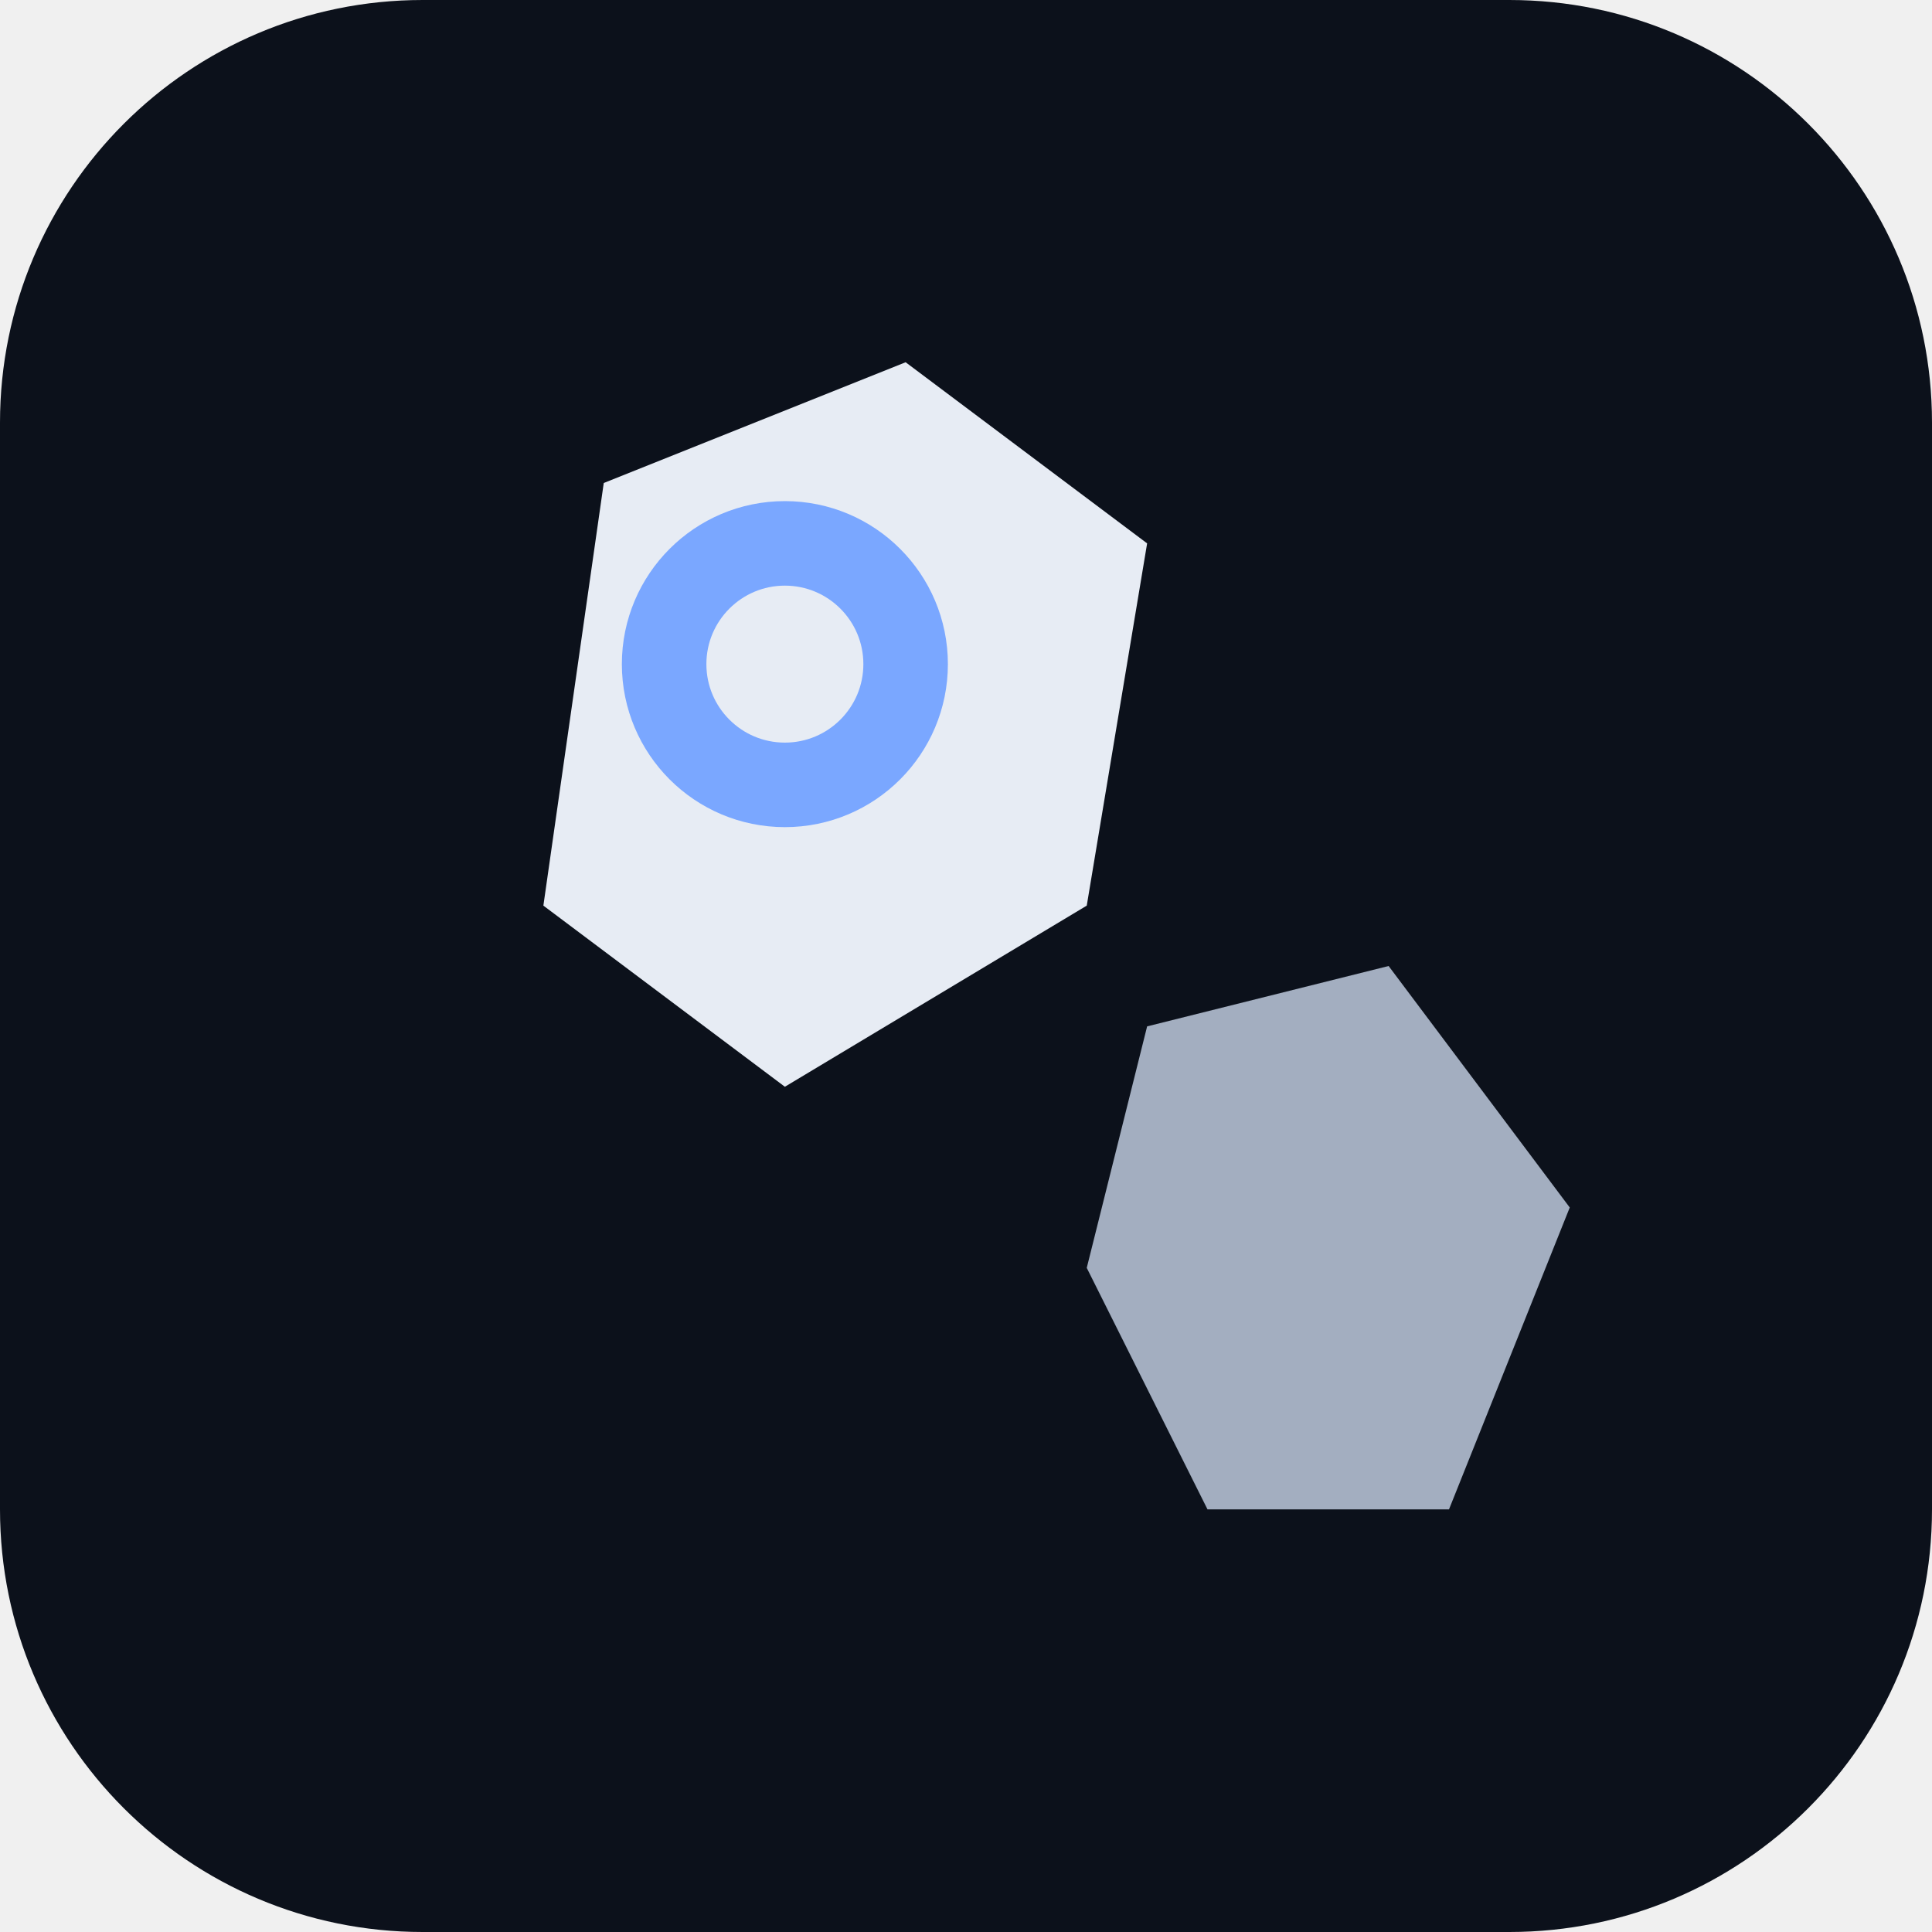
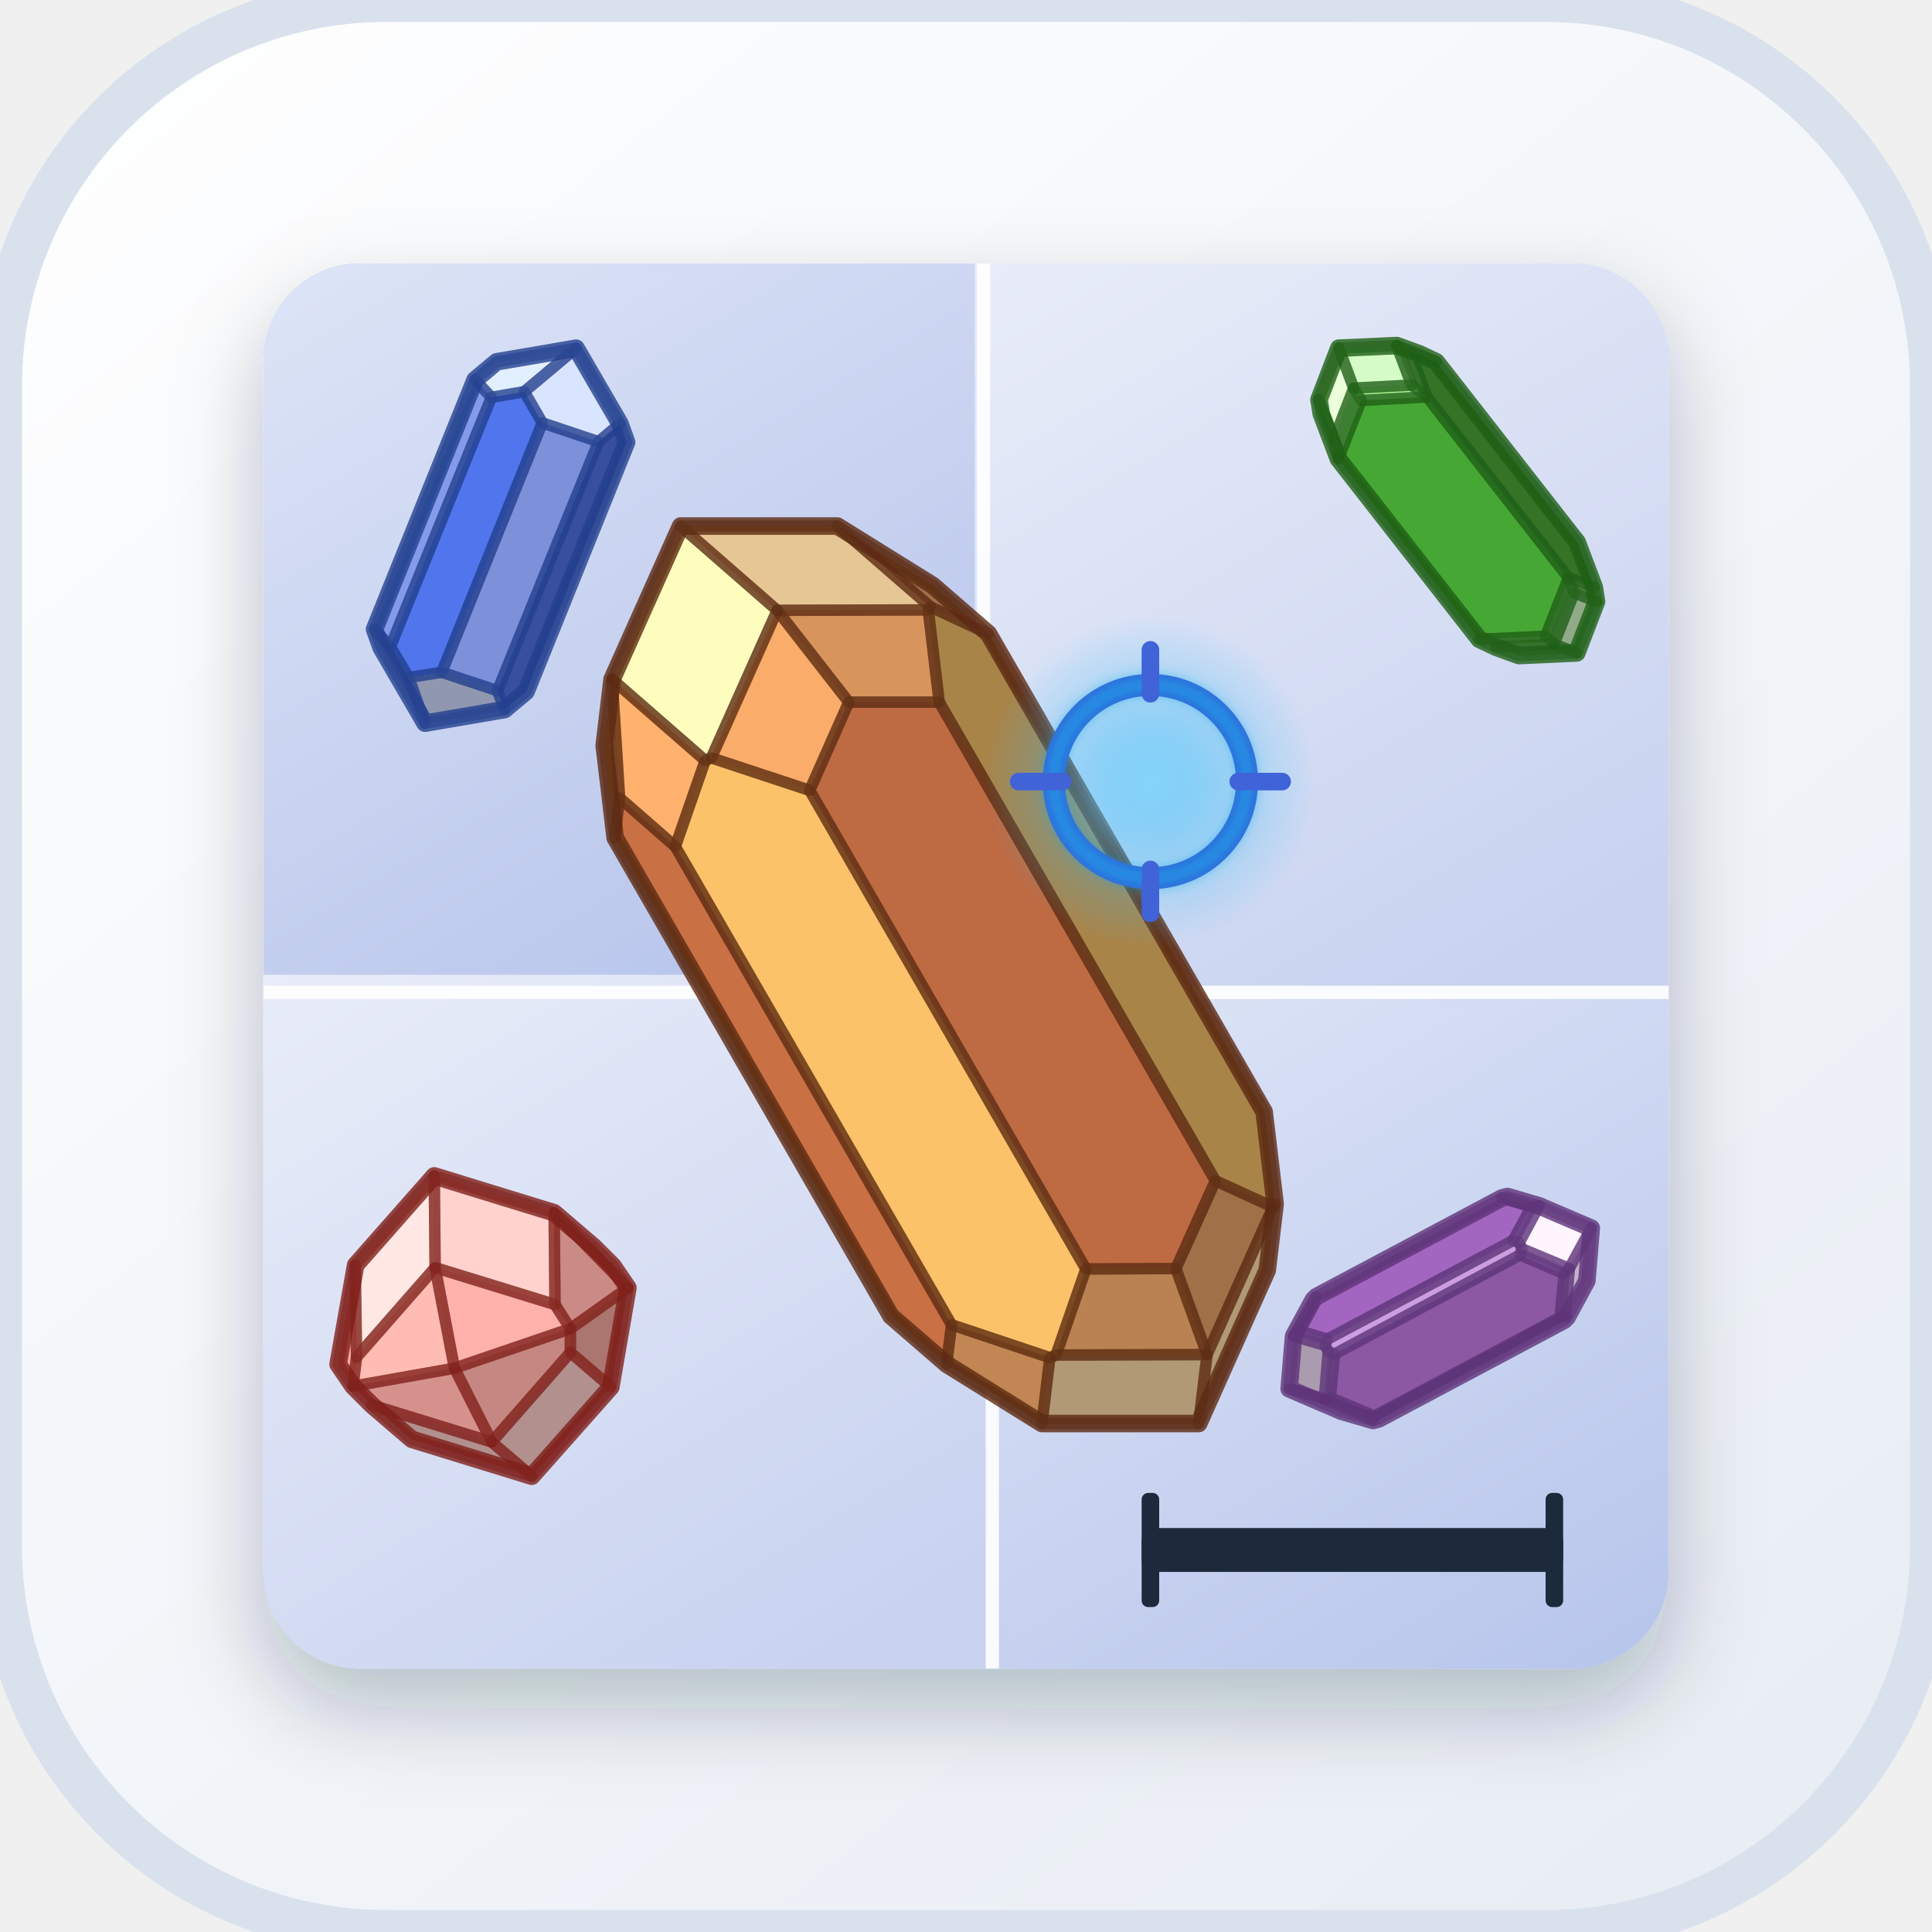
- <svg xmlns="http://www.w3.org/2000/svg" viewBox="0 0 32 32">
-   <rect width="32" height="32" rx="7" fill="#0c111b" />
-   <path d="M10 8l5-2 4 3-1 6-5 3-4-3z" fill="#e7ecf4" />
-   <path d="M19 17l4-1 3 4-2 5-4 0-2-4z" fill="#a3aec0" />
-   <circle cx="13" cy="11" r="2" fill="none" stroke="#7aa7ff" stroke-width="1.4" />
+ <svg xmlns="http://www.w3.org/2000/svg" viewBox="36 36 440 440" role="img" aria-labelledby="title desc">
+   <defs>
+     <linearGradient id="tile" x2="0.8" y2="1">
+       <stop stop-color="#ffffff" />
+       <stop offset="1" stop-color="#e9eef5" />
+     </linearGradient>
+     <linearGradient id="paper" x2="0.8" y2="1">
+       <stop stop-color="#ffffff" />
+       <stop offset="1" stop-color="#f1f5f9" />
+     </linearGradient>
+     <linearGradient id="sem" x2="0.6" y2="1">
+       <stop stop-color="#dfe6f7" />
+       <stop offset="1" stop-color="#b9c6ec" />
+     </linearGradient>
+     <linearGradient id="sem2" x2="0.6" y2="1">
+       <stop stop-color="#e9edf9" />
+       <stop offset="1" stop-color="#c9d3f0" />
+     </linearGradient>
+     <linearGradient id="blue" x2="0.8" y2="1">
+       <stop stop-color="#a8b8f2" />
+       <stop offset="1" stop-color="#4063d8" />
+     </linearGradient>
+     <linearGradient id="orange" x2="0.8" y2="1">
+       <stop stop-color="#efa39d" />
+       <stop offset="1" stop-color="#cb3c33" />
+     </linearGradient>
+     <radialGradient id="spotglow" cx="0.5" cy="0.5" r="0.5">
+       <stop stop-color="#7dd3fc" stop-opacity="0.9" />
+       <stop offset="0.5" stop-color="#38bdf8" stop-opacity="0.35" />
+       <stop offset="1" stop-color="#38bdf8" stop-opacity="0" />
+     </radialGradient>
+     <filter id="shadow" x="-25%" y="-25%" width="150%" height="150%">
+       <feDropShadow dx="0" dy="9" stdDeviation="10" flood-color="#0f1b2d" flood-opacity="0.25" />
+     </filter>
+     <filter id="soft" x="-30%" y="-30%" width="160%" height="160%">
+       <feGaussianBlur stdDeviation="1.6" />
+     </filter>
+     <clipPath id="mosaic">
+       <rect x="96" y="96" width="320" height="320" rx="22" />
+     </clipPath>
+   </defs>
+   <rect x="36" y="36" width="440" height="440" rx="88" fill="url(#tile)" />
+   <rect x="36" y="36" width="440" height="440" rx="88" fill="none" stroke="#d9e1ec" stroke-width="10" />
+   <g filter="url(#shadow)">
+     <rect x="96" y="96" width="320" height="320" rx="22" fill="#b9c6ec" />
+     <g clip-path="url(#mosaic)">
+       <rect x="90" y="90" width="172" height="172" fill="url(#sem)" />
+       <rect x="258" y="96" width="172" height="170" fill="url(#sem2)" />
+       <rect x="94" y="258" width="170" height="172" fill="url(#sem2)" />
+       <rect x="262" y="262" width="172" height="172" fill="url(#sem)" />
+       <path d="M260 90 V262 M90 262 H262 M262 262 V430 M258 262 H430" fill="none" stroke="#ffffff" stroke-opacity="0.9" stroke-width="3" />
+     </g>
+     <polygon points="121.3,179.3 144.2,122.5 149.1,118.4 167.2,115.3 177.2,132.5 178.7,136.7 155.8,193.5 150.9,197.6 132.8,200.7 122.8,183.5" fill="#4063d8" />
+     <polygon points="147.9,126.5 144.2,122.5 121.3,179.3 124.9,183.3" fill="#849beb" />
+     <polygon points="172.3,136.6 159.5,132.3 136.6,189.1 149.3,193.3" fill="#7b91da" />
+     <polygon points="159.5,132.3 155.4,125.2 147.9,126.5 124.9,183.3 129.1,190.3 136.6,189.1" fill="#5174ed" />
+     <polygon points="178.7,136.7 177.2,132.5 172.3,136.6 149.3,193.3 150.9,197.6 155.8,193.5" fill="#39509d" />
+     <polygon points="155.4,125.2 167.2,115.3 149.1,118.4 144.2,122.5 147.9,126.5" fill="#e2efff" />
+     <polygon points="129.1,190.3 124.9,183.3 121.3,179.3 122.8,183.5 132.8,200.7" fill="#9097b1" />
+     <polygon points="150.9,197.6 149.3,193.3 136.6,189.1 129.1,190.3 132.8,200.7" fill="#9097b1" />
+     <polygon points="177.2,132.5 167.2,115.3 155.4,125.2 159.5,132.3 172.3,136.6" fill="#d9e5ff" />
+     <g fill="none" stroke="#24408f" stroke-opacity="0.55" stroke-width="2.6" stroke-linejoin="round">
+       <polygon points="147.9,126.5 144.2,122.5 121.3,179.3 124.9,183.3" />
+       <polygon points="172.3,136.6 159.5,132.3 136.6,189.1 149.3,193.3" />
+       <polygon points="159.5,132.3 155.4,125.2 147.9,126.5 124.9,183.3 129.1,190.3 136.6,189.1" />
+       <polygon points="178.7,136.7 177.2,132.5 172.3,136.6 149.3,193.3 150.9,197.6 155.8,193.5" />
+       <polygon points="155.4,125.2 167.2,115.3 149.1,118.4 144.2,122.5 147.9,126.5" />
+       <polygon points="129.1,190.3 124.9,183.3 121.3,179.3 122.8,183.5 132.8,200.7" />
+       <polygon points="150.9,197.6 149.3,193.3 136.6,189.1 129.1,190.3 132.8,200.7" />
+       <polygon points="177.2,132.5 167.2,115.3 155.4,125.2 159.5,132.3 172.3,136.6" />
+     </g>
+     <polygon points="121.3,179.3 144.2,122.5 149.1,118.4 167.2,115.3 177.2,132.5 178.7,136.7 155.8,193.5 150.9,197.6 132.8,200.7 122.8,183.5" fill="none" stroke="#24408f" stroke-width="4" stroke-linejoin="round" stroke-opacity="0.8" />
+     <polygon points="336.4,127.0 340.9,115.3 354.1,114.7 359.3,116.6 363.1,118.4 395.2,159.5 399.1,169.8 399.6,173.0 395.1,184.7 381.9,185.3 376.7,183.4 372.9,181.6 340.8,140.5 336.9,130.2" fill="#389826" />
+     <polygon points="363.1,118.4 357.1,116.1 361.0,126.4 393.2,167.6 399.1,169.8 395.2,159.5" fill="#347328" />
+     <polygon points="361.0,126.4 346.0,127.2 340.8,140.5 372.9,181.6 388.0,180.9 393.2,167.6" fill="#47a735" />
+     <polygon points="354.1,114.7 340.9,115.3 344.3,124.4 357.5,123.7" fill="#d5fbc7" />
+     <polygon points="389.9,182.7 376.7,183.4 381.9,185.3 395.1,184.7" fill="#91ab88" />
+     <polygon points="344.3,124.4 340.9,115.3 336.3,127.0 339.8,136.1" fill="#ebffdb" />
+     <polygon points="399.7,173.0 394.5,171.0 389.9,182.7 395.1,184.7" fill="#91ab88" />
+     <polygon points="357.1,116.1 354.1,114.7 357.5,123.7 361.0,126.4" fill="#86b976" />
+     <polygon points="363.1,118.4 359.3,116.6 354.1,114.7 357.1,116.1" fill="#719c65" />
+     <polygon points="388.0,180.9 372.9,181.6 376.7,183.4 389.9,182.7" fill="#8dc37d" />
+     <polygon points="340.8,140.5 339.8,136.1 336.3,127.0 336.9,130.2" fill="#a3e490" />
+     <polygon points="393.2,167.6 388.0,180.9 389.9,182.7 394.5,171.0" fill="#83b574" />
+     <polygon points="346.0,127.2 344.3,124.4 339.8,136.1 340.8,140.5" fill="#b6ffa1" />
+     <polygon points="361.0,126.4 357.5,123.7 344.3,124.4 346.0,127.2" fill="#acf198" />
+     <polygon points="399.1,169.8 393.2,167.6 394.5,171.0 399.7,173.0" fill="#719c65" />
+     <g fill="none" stroke="#1f5f16" stroke-opacity="0.55" stroke-width="2.6" stroke-linejoin="round">
+       <polygon points="363.1,118.4 357.1,116.1 361.0,126.4 393.2,167.6 399.1,169.8 395.2,159.5" />
+       <polygon points="361.0,126.4 346.0,127.2 340.8,140.5 372.9,181.6 388.0,180.9 393.2,167.6" />
+       <polygon points="354.1,114.7 340.9,115.3 344.3,124.4 357.5,123.7" />
+       <polygon points="389.9,182.7 376.7,183.4 381.9,185.3 395.1,184.7" />
+       <polygon points="344.3,124.4 340.9,115.3 336.3,127.0 339.8,136.1" />
+       <polygon points="399.7,173.0 394.5,171.0 389.9,182.7 395.1,184.7" />
+       <polygon points="357.1,116.1 354.1,114.7 357.5,123.7 361.0,126.4" />
+       <polygon points="363.1,118.4 359.3,116.6 354.1,114.7 357.1,116.1" />
+       <polygon points="388.0,180.9 372.9,181.6 376.7,183.4 389.9,182.7" />
+       <polygon points="340.8,140.5 339.8,136.1 336.3,127.0 336.9,130.2" />
+       <polygon points="393.2,167.6 388.0,180.9 389.9,182.7 394.5,171.0" />
+       <polygon points="346.0,127.2 344.3,124.4 339.8,136.1 340.8,140.5" />
+       <polygon points="361.0,126.4 357.5,123.7 344.3,124.4 346.0,127.2" />
+       <polygon points="399.1,169.8 393.2,167.6 394.5,171.0 399.7,173.0" />
+     </g>
+     <polygon points="336.4,127.0 340.9,115.3 354.1,114.7 359.3,116.6 363.1,118.4 395.2,159.5 399.1,169.8 399.6,173.0 395.1,184.7 381.9,185.3 376.7,183.4 372.9,181.6 340.8,140.5 336.9,130.2" fill="none" stroke="#1f5f16" stroke-width="4" stroke-linejoin="round" stroke-opacity="0.8" />
+     <polygon points="329.6,352.3 330.6,340.3 335.1,332.0 335.8,331.3 378.1,308.8 379.3,308.5 386.5,310.6 398.4,315.7 397.4,327.7 392.9,336.0 392.2,336.7 349.9,359.2 348.7,359.5 341.5,357.4" fill="#9558b2" />
+     <polygon points="382.2,321.8 382.6,320.4 382.0,319.0 380.6,318.5 338.3,341.0 337.8,342.4 338.5,343.8 339.9,344.4" fill="#cc9ddf" />
+     <polygon points="392.2,336.7 392.8,336.0 392.5,335.7 391.3,336.0 349.0,358.5 348.3,359.2 348.7,359.5 349.9,359.2" fill="#896b95" />
+     <polygon points="380.6,318.5 384.8,310.8 378.1,308.8 335.8,331.3 331.6,339.0 338.3,341.0" fill="#a366c0" />
+     <polygon points="391.3,336.0 392.2,326.1 382.2,321.8 339.9,344.4 339.0,354.3 349.0,358.5" fill="#8c58a4" />
+     <polygon points="393.4,324.9 398.4,315.7 386.5,310.6 382.0,319.0 382.6,320.4" fill="#fff5ff" />
+     <polygon points="337.6,354.6 338.5,343.8 337.8,342.4 330.6,340.3 329.6,352.3" fill="#aa9baf" />
+     <polygon points="341.5,357.4 348.7,359.5 348.3,359.2 337.6,354.6 329.6,352.3" fill="#a496a9" />
+     <polygon points="397.4,327.7 398.4,315.7 393.4,324.9 392.5,335.7 392.8,336.0" fill="#c4b3cb" />
+     <polygon points="384.8,310.8 386.5,310.6 379.3,308.5 378.1,308.8" fill="#dfbced" />
+     <polygon points="382.0,319.0 386.5,310.6 384.8,310.8 380.6,318.5" fill="#f3cdff" />
+     <polygon points="339.0,354.3 339.9,344.4 338.5,343.8 337.6,354.6" fill="#ac92b7" />
+     <polygon points="392.2,326.1 393.4,324.9 382.6,320.4 382.2,321.8" fill="#e1bef0" />
+     <polygon points="392.5,335.7 393.4,324.9 392.2,326.1 391.3,336.0" fill="#bb9ec6" />
+     <polygon points="348.3,359.2 349.0,358.5 339.0,354.3 337.6,354.6" fill="#957e9e" />
+     <polygon points="331.6,339.0 335.8,331.3 335.2,332.0 330.6,340.3" fill="#aa90b5" />
+     <polygon points="337.8,342.4 338.3,341.0 331.6,339.0 330.6,340.3" fill="#bea1cb" />
+     <g fill="none" stroke="#5e3378" stroke-opacity="0.55" stroke-width="2.6" stroke-linejoin="round">
+       <polygon points="382.2,321.8 382.6,320.4 382.0,319.0 380.6,318.5 338.3,341.0 337.8,342.4 338.5,343.8 339.9,344.4" />
+       <polygon points="392.2,336.7 392.8,336.0 392.5,335.7 391.3,336.0 349.0,358.5 348.3,359.2 348.7,359.5 349.9,359.2" />
+       <polygon points="380.6,318.5 384.8,310.8 378.1,308.8 335.8,331.3 331.6,339.0 338.3,341.0" />
+       <polygon points="391.3,336.0 392.2,326.1 382.2,321.8 339.9,344.4 339.0,354.3 349.0,358.5" />
+       <polygon points="393.4,324.9 398.4,315.7 386.5,310.6 382.0,319.0 382.6,320.4" />
+       <polygon points="337.6,354.6 338.5,343.8 337.8,342.4 330.6,340.3 329.6,352.3" />
+       <polygon points="341.5,357.4 348.7,359.5 348.3,359.2 337.6,354.6 329.6,352.3" />
+       <polygon points="397.4,327.7 398.4,315.7 393.4,324.9 392.5,335.7 392.8,336.0" />
+       <polygon points="384.8,310.8 386.5,310.6 379.3,308.5 378.1,308.8" />
+       <polygon points="382.0,319.0 386.5,310.6 384.8,310.8 380.6,318.5" />
+       <polygon points="339.0,354.3 339.9,344.4 338.5,343.8 337.6,354.6" />
+       <polygon points="392.2,326.1 393.4,324.9 382.6,320.4 382.2,321.8" />
+       <polygon points="392.5,335.7 393.4,324.9 392.2,326.1 391.3,336.0" />
+       <polygon points="348.3,359.2 349.0,358.5 339.0,354.3 337.6,354.6" />
+       <polygon points="331.6,339.0 335.8,331.3 335.2,332.0 330.6,340.3" />
+       <polygon points="337.8,342.4 338.3,341.0 331.6,339.0 330.6,340.3" />
+     </g>
+     <polygon points="329.6,352.3 330.6,340.3 335.1,332.0 335.8,331.3 378.1,308.8 379.3,308.5 386.5,310.6 398.4,315.7 397.4,327.7 392.9,336.0 392.2,336.7 349.9,359.2 348.7,359.5 341.5,357.4" fill="none" stroke="#5e3378" stroke-width="4" stroke-linejoin="round" stroke-opacity="0.8" />
+     <polygon points="113.0,346.7 117.0,324.1 134.9,303.8 162.2,312.2 171.3,320.0 175.6,324.3 179.0,329.3 175.1,351.9 157.1,372.2 129.8,363.8 120.7,356.0 116.4,351.7" fill="#cb3c33" />
+     <polygon points="135.1,324.7 134.9,303.8 116.9,324.1 117.2,345.1" fill="#ffe8e3" />
+     <polygon points="148.0,364.4 120.7,356.0 129.8,363.8 157.1,372.2" fill="#b1908d" />
+     <polygon points="175.1,351.9 165.9,344.0 148.0,364.4 157.1,372.2" fill="#b1908d" />
+     <polygon points="162.2,312.2 134.9,303.8 135.1,324.7 162.4,333.1" fill="#ffd2ce" />
+     <polygon points="116.4,351.7 117.2,345.1 116.9,324.1 113.0,346.7" fill="#faa8a2" />
+     <polygon points="139.5,347.6 116.4,351.7 120.7,356.0 148.0,364.4" fill="#d6918c" />
+     <polygon points="139.5,347.6 135.1,324.7 117.2,345.1 116.4,351.7" fill="#ffbcb5" />
+     <polygon points="179.0,329.3 165.9,338.6 165.9,344.0 175.1,351.9" fill="#ab7470" />
+     <polygon points="165.9,338.6 162.4,333.1 135.1,324.7 139.5,347.6" fill="#ffb2ab" />
+     <polygon points="179.0,329.3 162.2,312.2 162.4,333.1 165.9,338.6" fill="#cb8a85" />
+     <polygon points="175.6,324.3 171.3,320.0 162.2,312.2 179.0,329.3" fill="#ab7470" />
+     <polygon points="165.9,338.6 139.5,347.6 148.0,364.4 165.9,344.0" fill="#c68782" />
+     <g fill="none" stroke="#7f1f1a" stroke-opacity="0.55" stroke-width="2.6" stroke-linejoin="round">
+       <polygon points="135.1,324.7 134.9,303.8 116.9,324.1 117.2,345.1" />
+       <polygon points="148.0,364.4 120.7,356.0 129.8,363.8 157.1,372.2" />
+       <polygon points="175.1,351.9 165.9,344.0 148.0,364.4 157.1,372.2" />
+       <polygon points="162.2,312.2 134.9,303.8 135.1,324.7 162.4,333.1" />
+       <polygon points="116.4,351.7 117.2,345.1 116.9,324.1 113.0,346.7" />
+       <polygon points="139.5,347.6 116.4,351.7 120.7,356.0 148.0,364.4" />
+       <polygon points="139.5,347.6 135.1,324.7 117.2,345.1 116.4,351.7" />
+       <polygon points="179.0,329.3 165.9,338.6 165.9,344.0 175.1,351.9" />
+       <polygon points="165.9,338.6 162.4,333.1 135.1,324.7 139.5,347.6" />
+       <polygon points="179.0,329.3 162.2,312.2 162.4,333.1 165.9,338.6" />
+       <polygon points="175.6,324.3 171.3,320.0 162.2,312.2 179.0,329.3" />
+       <polygon points="165.9,338.6 139.5,347.6 148.0,364.4 165.9,344.0" />
+     </g>
+     <polygon points="113.0,346.7 117.0,324.1 134.9,303.8 162.2,312.2 171.3,320.0 175.6,324.3 179.0,329.3 175.1,351.9 157.1,372.2 129.8,363.8 120.7,356.0 116.4,351.7" fill="none" stroke="#7f1f1a" stroke-width="4" stroke-linejoin="round" stroke-opacity="0.8" />
+     <polygon points="173.6,205.8 175.4,190.7 191.0,155.8 226.7,155.8 248.4,169.3 261.1,180.3 323.9,289.2 326.4,310.2 324.6,325.3 309.0,360.2 273.3,360.2 251.6,346.7 238.9,335.7 176.1,226.8" fill="#c8683a" />
+     <polygon points="261.0,180.3 247.9,174.2 247.4,174.9 249.9,195.9 312.8,304.9 325.9,310.9 326.4,310.2 324.0,289.2" fill="#a9844a" />
+     <polygon points="220.4,216.0 198.0,208.6 196.6,209.2 189.8,228.8 252.7,337.7 275.1,345.2 276.5,344.6 283.3,325.0" fill="#fbc26a" />
+     <polygon points="189.8,228.8 177.1,217.7 176.0,226.8 239.0,335.7 251.6,346.7 252.7,337.7" fill="#ca7045" />
+     <polygon points="249.9,195.9 229.3,195.9 220.4,216.0 283.3,325.0 303.8,324.9 312.8,304.9" fill="#be6a42" />
+     <polygon points="226.7,155.8 191.0,155.8 213.0,175.0 247.4,174.9 247.9,174.2" fill="#e6c695" />
+     <polygon points="310.9,344.5 276.5,344.6 275.1,345.2 273.3,360.2 309.0,360.2" fill="#b19974" />
+     <polygon points="213.0,175.0 191.0,155.8 175.4,190.7 196.6,209.2 198.0,208.6" fill="#fffdbe" />
+     <polygon points="324.6,325.3 326.4,310.2 325.9,310.9 310.9,344.5 309.0,360.2" fill="#b19974" />
+     <polygon points="248.4,169.3 226.7,155.8 247.9,174.2 261.0,180.3" fill="#a07048" />
+     <polygon points="177.1,217.7 175.4,190.7 173.6,205.8 176.0,226.8" fill="#e69f63" />
+     <polygon points="303.8,324.9 283.3,325.0 276.5,344.6 310.9,344.5" fill="#ba8152" />
+     <polygon points="196.6,209.2 175.4,190.7 177.1,217.7 189.8,228.8" fill="#ffb16e" />
+     <polygon points="325.9,310.9 312.8,304.9 303.8,324.9 310.9,344.5" fill="#a07048" />
+     <polygon points="229.3,195.9 213.0,175.0 198.0,208.6 220.4,216.0" fill="#faac6b" />
+     <polygon points="247.4,174.9 213.0,175.0 229.3,195.9 249.9,195.9" fill="#d7955d" />
+     <polygon points="275.1,345.2 252.7,337.7 251.6,346.7 273.3,360.2" fill="#c28655" />
+     <g fill="none" stroke="#5b2a12" stroke-opacity="0.55" stroke-width="2.6" stroke-linejoin="round">
+       <polygon points="261.0,180.3 247.9,174.2 247.4,174.9 249.9,195.9 312.8,304.9 325.9,310.9 326.4,310.2 324.0,289.2" />
+       <polygon points="220.4,216.0 198.0,208.6 196.6,209.2 189.8,228.8 252.7,337.7 275.1,345.2 276.5,344.6 283.3,325.0" />
+       <polygon points="189.8,228.8 177.1,217.7 176.0,226.8 239.0,335.7 251.6,346.7 252.7,337.7" />
+       <polygon points="249.9,195.9 229.3,195.9 220.4,216.0 283.3,325.0 303.8,324.9 312.8,304.9" />
+       <polygon points="226.7,155.8 191.0,155.8 213.0,175.0 247.4,174.9 247.9,174.2" />
+       <polygon points="310.9,344.5 276.5,344.6 275.1,345.2 273.3,360.2 309.0,360.2" />
+       <polygon points="213.0,175.0 191.0,155.8 175.4,190.7 196.6,209.2 198.0,208.6" />
+       <polygon points="324.6,325.3 326.4,310.2 325.9,310.9 310.9,344.5 309.0,360.2" />
+       <polygon points="248.4,169.3 226.7,155.8 247.9,174.2 261.0,180.3" />
+       <polygon points="177.1,217.7 175.4,190.7 173.6,205.8 176.0,226.8" />
+       <polygon points="303.8,324.9 283.3,325.0 276.5,344.6 310.9,344.5" />
+       <polygon points="196.6,209.2 175.4,190.7 177.1,217.7 189.8,228.8" />
+       <polygon points="325.9,310.9 312.8,304.9 303.8,324.9 310.9,344.5" />
+       <polygon points="229.3,195.9 213.0,175.0 198.0,208.6 220.4,216.0" />
+       <polygon points="247.4,174.9 213.0,175.0 229.3,195.9 249.9,195.9" />
+       <polygon points="275.1,345.2 252.7,337.7 251.6,346.7 273.3,360.2" />
+     </g>
+     <polygon points="173.6,205.8 175.4,190.7 191.0,155.8 226.7,155.8 248.4,169.3 261.1,180.3 323.9,289.2 326.4,310.2 324.6,325.3 309.0,360.2 273.3,360.2 251.6,346.7 238.9,335.7 176.1,226.8" fill="none" stroke="#5b2a12" stroke-width="4" stroke-linejoin="round" stroke-opacity="0.8" />
+     <circle cx="298" cy="214" r="38" fill="url(#spotglow)" />
+     <circle cx="298" cy="214" r="22" fill="none" stroke="#4063d8" stroke-width="5" />
+     <circle cx="298" cy="214" r="22" fill="none" stroke="#0ea5e9" stroke-width="2.5" filter="url(#soft)" />
+     <path d="M298 184 V194 M298 234 V244 M268 214 H278 M318 214 H328" stroke="#4063d8" stroke-width="4" stroke-linecap="round" />
+     <rect x="296" y="384" width="96" height="10" rx="3" fill="#1e293b" />
+     <rect x="296" y="376" width="4" height="26" rx="1.5" fill="#1e293b" />
+     <rect x="388" y="376" width="4" height="26" rx="1.5" fill="#1e293b" />
+   </g>
</svg>
